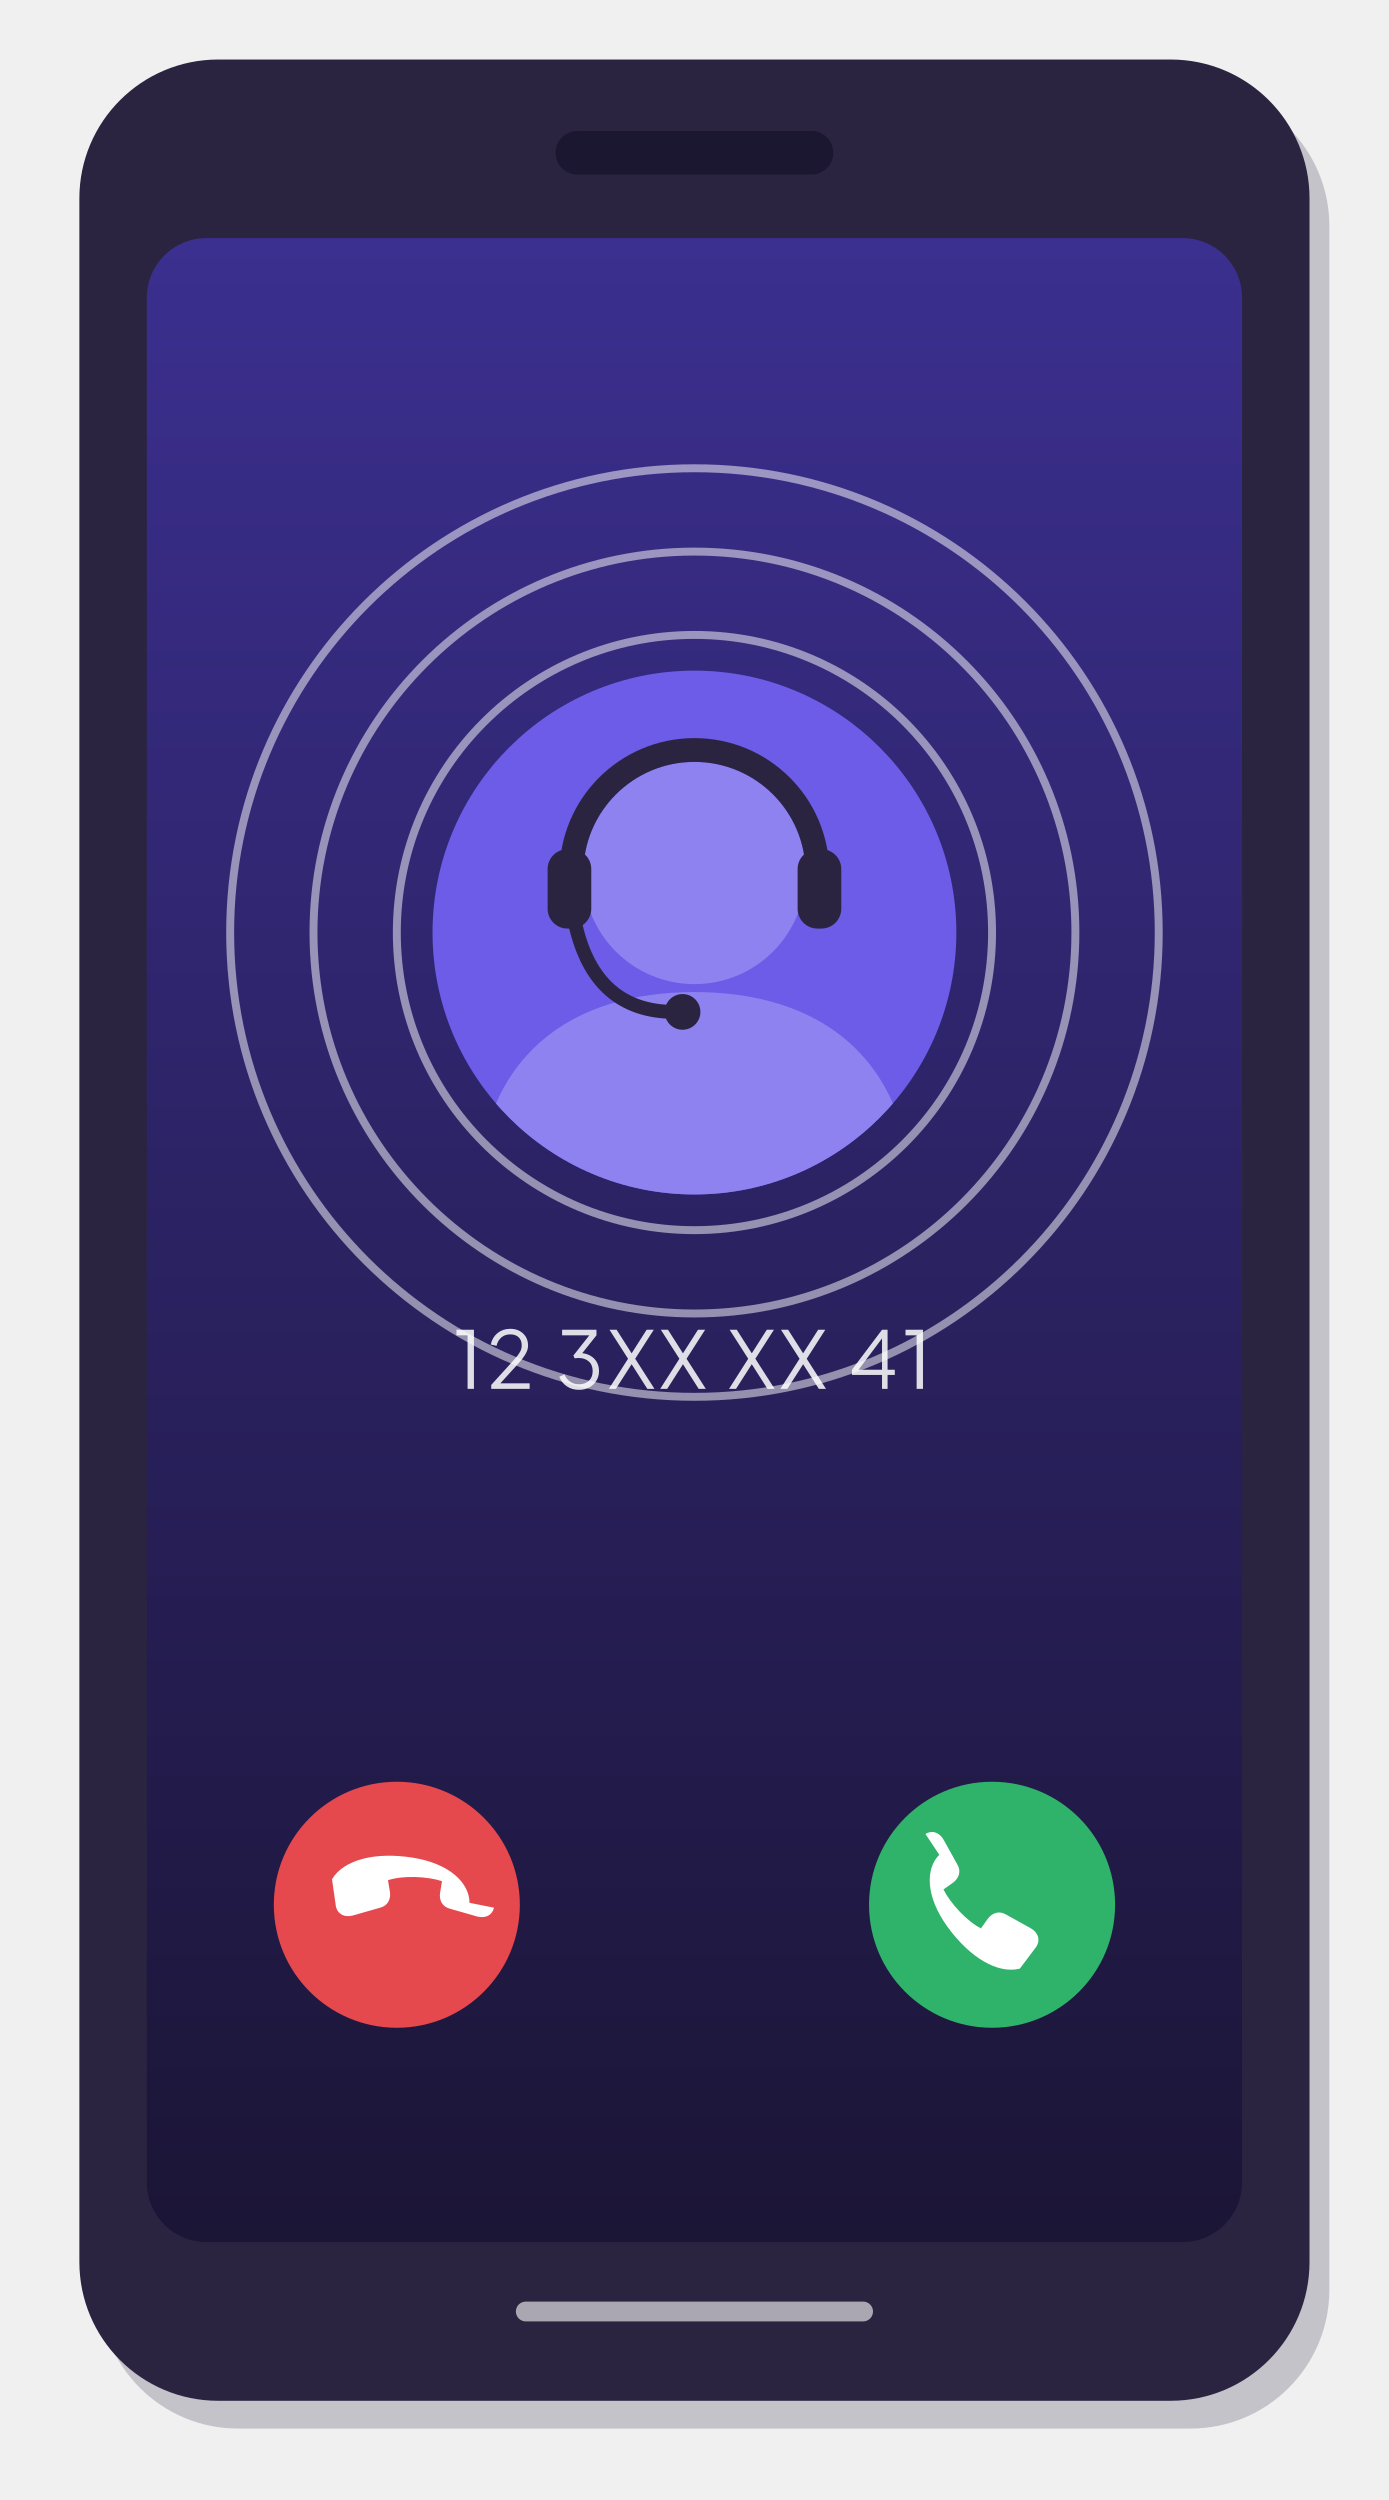
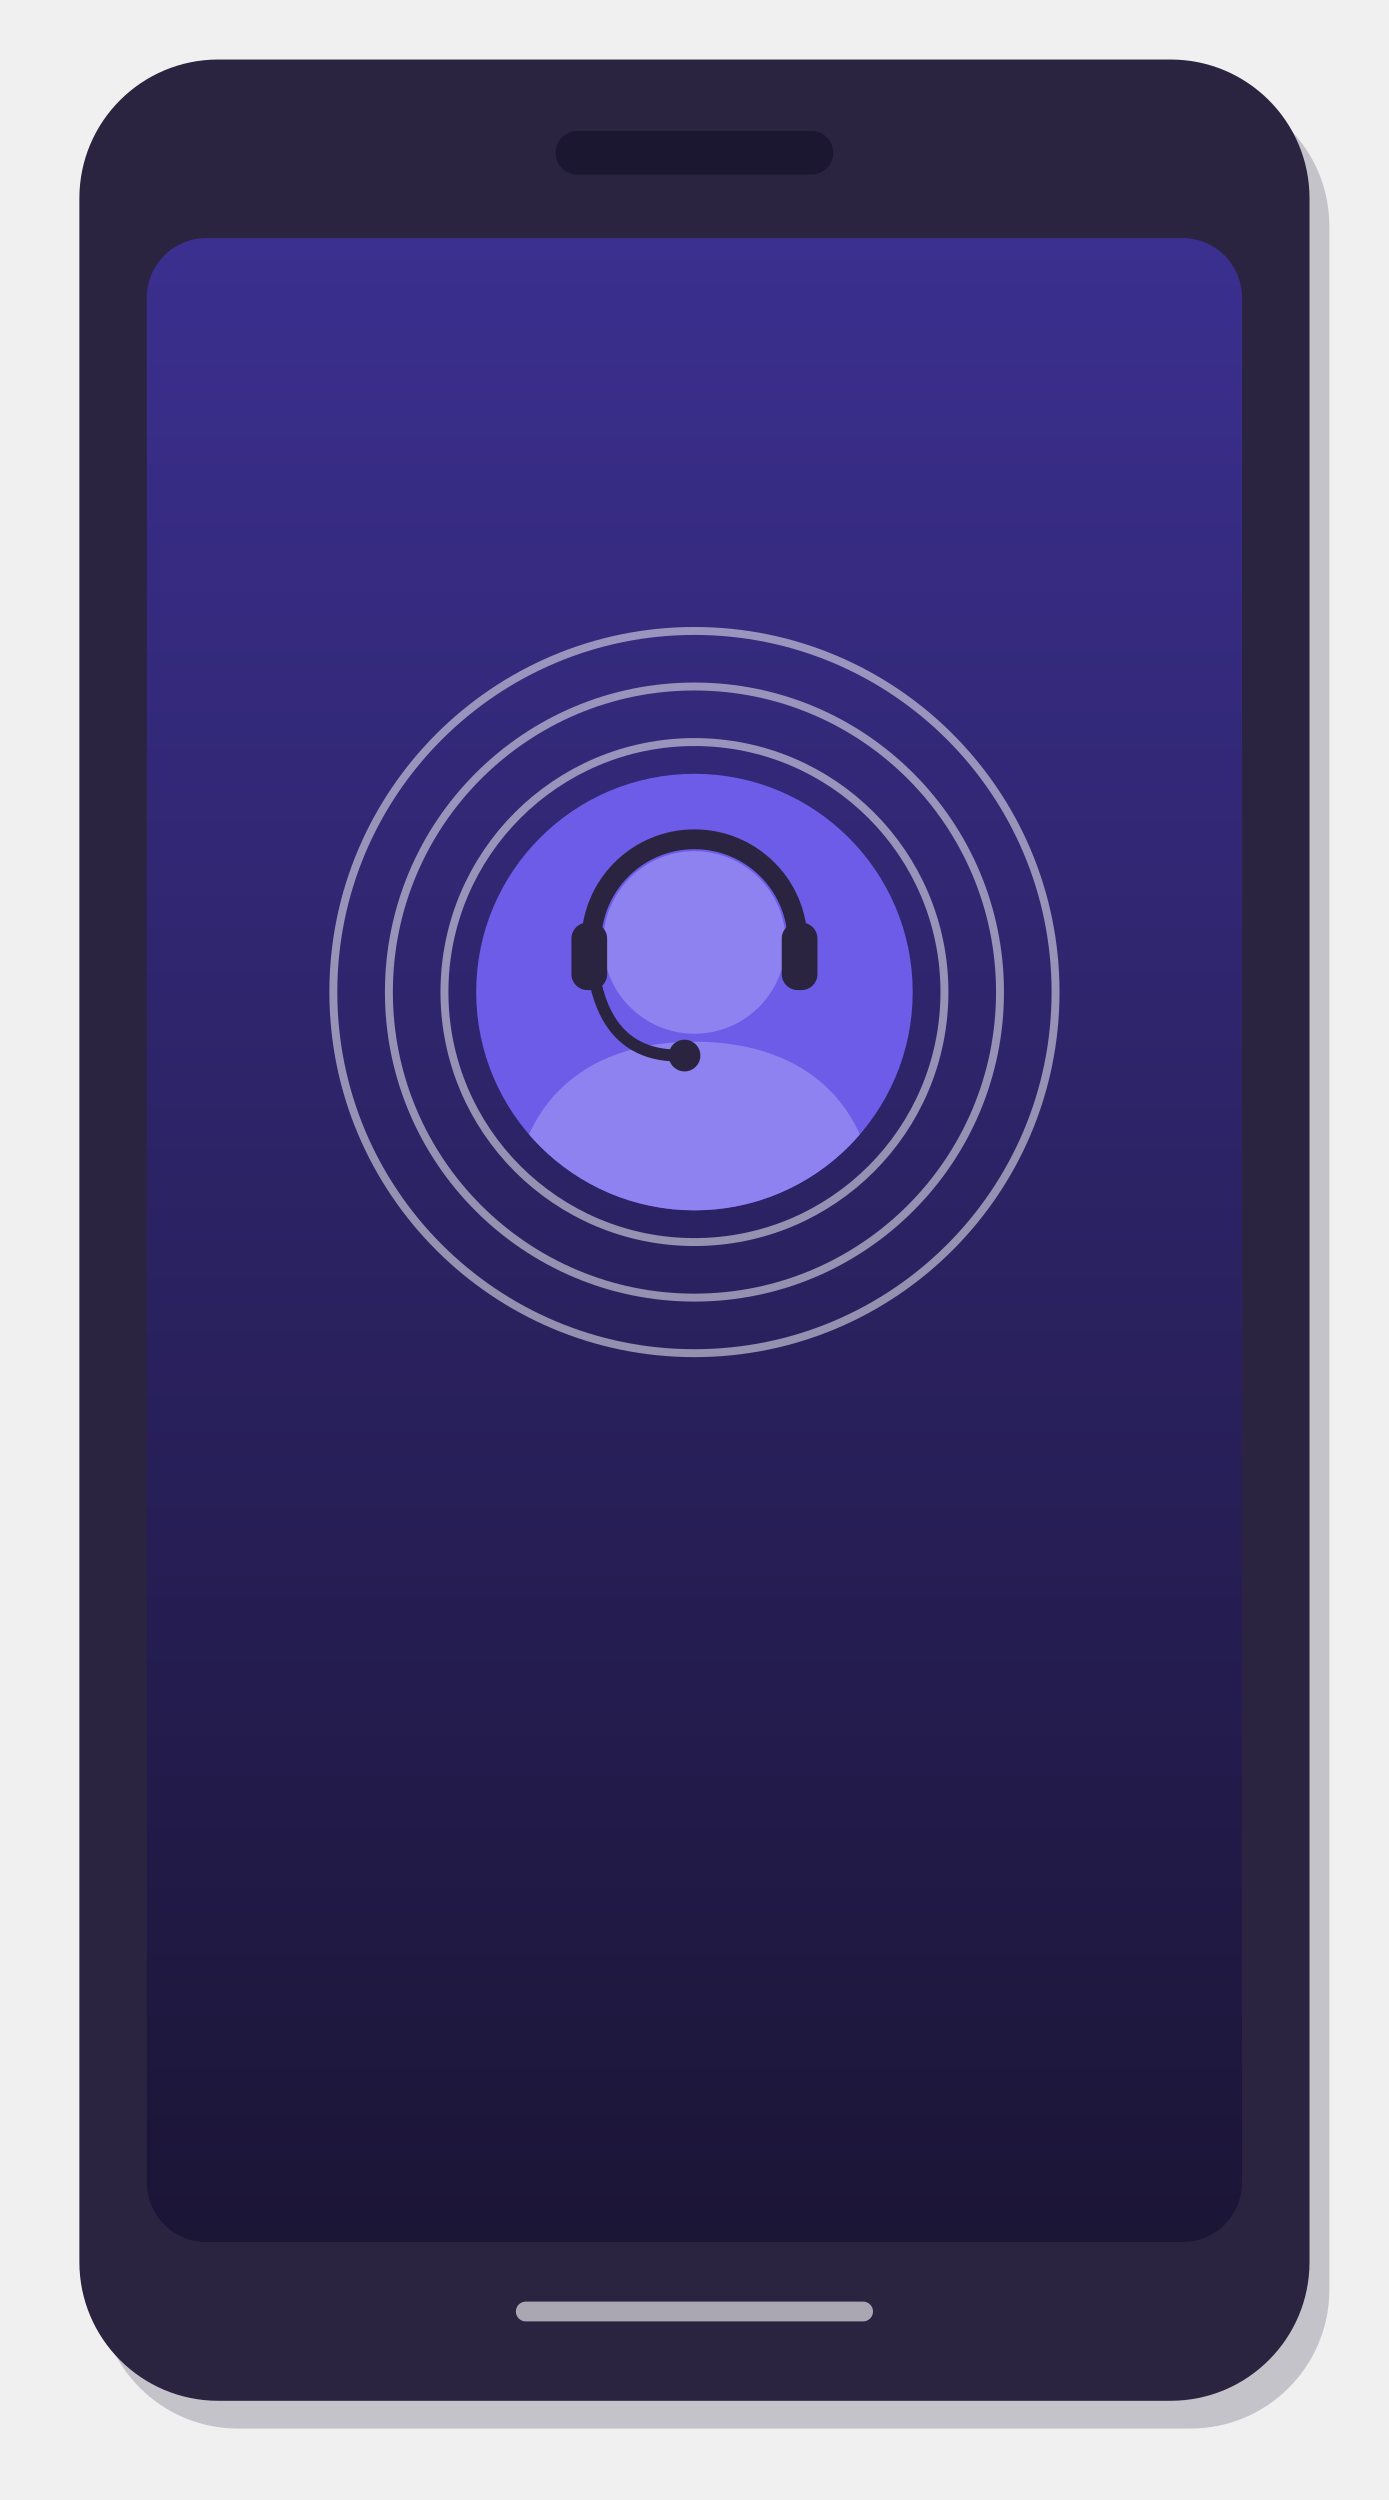
<svg xmlns="http://www.w3.org/2000/svg" id="static" viewBox="0 0 700 1260" width="700" height="1260">
  <style>
.a-blink{animation:a-blink 1.2s ease-in-out infinite}
.a-blink-slow{animation:a-blink 3s ease-in-out infinite}
.a-glow{animation:a-glow 5s ease-in-out infinite}
.a-pulse{animation:a-pulse 2.2s ease-in-out infinite}
.a-steam{animation:a-steam 2.8s ease-in-out infinite;transform-box:fill-box;transform-origin:center bottom}
.a-sway{animation:a-sway 6s ease-in-out infinite;transform-box:fill-box;transform-origin:center bottom}
.a-flutter{animation:a-flutter 4.5s ease-in-out infinite;transform-box:fill-box;transform-origin:center top}
.a-bounce{animation:a-bounce 2.6s ease-in-out infinite;transform-box:fill-box;transform-origin:center}
.a-ring{animation:a-ring 1.2s ease-in-out infinite;transform-box:fill-box;transform-origin:center}
.a-wave{animation:a-wave 1.2s ease-out infinite}
.a-grow{animation:a-grow .9s ease-in-out infinite;transform-box:fill-box;transform-origin:center}
.a-shimmer{animation:a-shimmer 3.5s ease-in-out infinite}
.d1{animation-delay:.35s}.d2{animation-delay:.7s}
@keyframes a-blink{0%,100%{opacity:1}50%{opacity:.2}}
@keyframes a-glow{0%,100%{opacity:1}50%{opacity:.65}}
@keyframes a-pulse{0%,100%{opacity:1}50%{opacity:.45}}
@keyframes a-steam{0%{opacity:0;transform:translateY(6px)}40%{opacity:.9}100%{opacity:0;transform:translateY(-10px)}}
@keyframes a-sway{0%,100%{transform:rotate(0)}50%{transform:rotate(1.6deg)}}
@keyframes a-flutter{0%,100%{transform:rotate(0)}50%{transform:rotate(-1.4deg)}}
@keyframes a-bounce{0%,70%,100%{transform:scale(1)}80%{transform:scale(1.18)}90%{transform:scale(.95)}}
@keyframes a-ring{0%,100%{transform:rotate(0)}10%{transform:rotate(-2.5deg)}20%{transform:rotate(2.5deg)}30%{transform:rotate(-2.5deg)}40%{transform:rotate(0)}}
@keyframes a-wave{0%{opacity:0}30%{opacity:1}100%{opacity:0}}
@keyframes a-grow{0%,100%{transform:scale(1)}50%{transform:scale(1.12)}}
@keyframes a-shimmer{0%,100%{opacity:.55}50%{opacity:1}}
@media (prefers-reduced-motion: reduce){*{animation:none!important}}
#static:target *{animation:none!important}
</style>
  <g id="item-ekran" transform="translate(40 30) scale(1)">
    <defs>
      <linearGradient id="callbg-ekran" x1="0" y1="0" x2="0" y2="1">
        <stop offset="0" stop-color="#3B2F8F" />
        <stop offset="1" stop-color="#1B1536" />
      </linearGradient>
    </defs>
    <rect x="10" y="14" width="620" height="1180" rx="70" fill="#2B2440" opacity="0.22" />
    <rect width="620" height="1180" rx="70" fill="#2B2440" />
    <rect x="34" y="90" width="552" height="1010" rx="30" fill="url(#callbg-ekran)" />
    <rect x="240" y="36" width="140" height="22" rx="11" fill="#1B1730" />
-     <circle class="a-wave" cx="310" cy="440" r="150" fill="none" stroke="#FFFFFF" stroke-width="4" opacity="0.5" />
-     <circle class="a-wave d1" cx="310" cy="440" r="192" fill="none" stroke="#FFFFFF" stroke-width="4" opacity="0.5" />
-     <circle class="a-wave d2" cx="310" cy="440" r="234" fill="none" stroke="#FFFFFF" stroke-width="4" opacity="0.5" />
-     <circle cx="310" cy="440" r="132" fill="#6C5CE7" />
+     <circle class="a-wave" cx="310" cy="470" r="126" fill="none" stroke="#FFFFFF" stroke-width="4" opacity="0.5" />
+     <circle class="a-wave d1" cx="310" cy="470" r="154" fill="none" stroke="#FFFFFF" stroke-width="4" opacity="0.5" />
+     <circle class="a-wave d2" cx="310" cy="470" r="182" fill="none" stroke="#FFFFFF" stroke-width="4" opacity="0.5" />
+     <circle cx="310" cy="470" r="110" fill="#6C5CE7" />
    <clipPath id="avc-ekran">
-       <circle cx="310" cy="440" r="132" />
+       <circle cx="310" cy="470" r="110" />
    </clipPath>
    <g clip-path="url(#avc-ekran)">
-       <circle cx="310" cy="410" r="56" fill="#8E82F0" />
-       <path d="M200 580 c0 -80 50 -110 110 -110 s110 30 110 110 z" fill="#8E82F0" />
+       <circle cx="310" cy="445" r="46" fill="#8E82F0" />
+       <path d="M218 587 c0 -66 42 -92 92 -92 s92 26 92 92 z" fill="#8E82F0" />
    </g>
-     <path d="M248 410 a62 62 0 0 1 124 0" fill="none" stroke="#2B2440" stroke-width="12" />
-     <rect x="236" y="398" width="22" height="40" rx="10" fill="#2B2440" />
-     <rect x="362" y="398" width="22" height="40" rx="10" fill="#2B2440" />
-     <path d="M250 436 q10 44 50 44" fill="none" stroke="#2B2440" stroke-width="7" />
-     <circle cx="304" cy="480" r="9" fill="#2B2440" />
-     <rect x="94" y="210" width="432" height="1" fill="none" />
-     <path d="M198.86 670L195.66 670L195.66 643L190.06 643L190.06 640.20L198.86 640.20L198.86 670ZM226.94 670L207.58 670L207.58 668L215.90 658.84Q218.34 656.16 219.88 654.40Q221.42 652.64 222.18 651.20Q222.94 649.76 222.94 648.08L222.94 648.08Q222.94 645.40 221.38 643.96Q219.82 642.52 217.22 642.52L217.22 642.52Q214.54 642.52 212.72 644.04Q210.90 645.56 210.26 648.28L210.26 648.28L207.34 647.64Q208.14 644 210.78 641.86Q213.42 639.72 217.18 639.72L217.18 639.72Q219.86 639.72 221.86 640.80Q223.86 641.88 225.00 643.76Q226.14 645.64 226.14 648.08L226.14 648.08Q226.14 649.76 225.44 651.32Q224.74 652.88 223.34 654.68Q221.94 656.48 219.74 658.88L219.74 658.88L212.18 667.20L226.94 667.20L226.94 670ZM251.82 670.48L251.82 670.48Q248.34 670.48 245.70 668.72Q243.06 666.96 241.90 663.88L241.90 663.88L244.46 662.68Q245.38 665 247.34 666.34Q249.30 667.68 251.82 667.68L251.82 667.68Q254.82 667.68 256.76 665.94Q258.70 664.20 258.70 661.04L258.70 661.04Q258.70 657.84 256.72 656.14Q254.74 654.44 251.78 654.44L251.78 654.44Q251.26 654.44 250.64 654.48Q250.02 654.52 249.62 654.60L249.62 654.60L248.98 653.20L257.02 643L243.30 643L243.30 640.20L260.62 640.20L260.62 643L253.46 652Q255.94 652.28 257.84 653.46Q259.74 654.64 260.82 656.58Q261.90 658.52 261.90 661.04L261.90 661.04Q261.90 663.68 260.62 665.82Q259.34 667.96 257.06 669.22Q254.78 670.48 251.82 670.48ZM270.38 670L266.86 670L276.54 654.80L267.18 640.20L270.78 640.20L278.34 652.08L285.90 640.20L289.50 640.20L280.14 654.80L289.86 670L286.26 670L278.34 657.56L270.38 670ZM296.26 670L292.74 670L302.42 654.80L293.06 640.20L296.66 640.20L304.22 652.08L311.78 640.20L315.38 640.20L306.02 654.80L315.74 670L312.14 670L304.22 657.56L296.26 670ZM330.94 670L327.42 670L337.10 654.80L327.74 640.20L331.34 640.20L338.90 652.08L346.46 640.20L350.06 640.20L340.70 654.80L350.42 670L346.82 670L338.90 657.56L330.94 670ZM356.82 670L353.30 670L362.98 654.80L353.62 640.20L357.22 640.20L364.78 652.08L372.34 640.20L375.94 640.20L366.58 654.80L376.30 670L372.70 670L364.78 657.56L356.82 670ZM407.34 670L404.54 670L404.54 662.96L389.38 662.96L389.38 660.36L404.54 640.20L407.34 640.20L407.34 660.36L410.98 660.36L410.98 662.96L407.34 662.96L407.34 670ZM392.70 660.36L404.54 660.36L404.54 644.56L392.70 660.36ZM425.18 670L421.98 670L421.98 643L416.38 643L416.38 640.20L425.18 640.20L425.18 670Z" fill="#FFFFFF" opacity="0.85" />
-     <g transform="translate(160 930)">
-       <circle r="62" fill="#E5484D" />
-       <g transform="rotate(135) scale(0.7)">
-         <path d="M-44 -30 c-10 10 -10 30 6 52 c16 22 36 34 52 30 l12 -16 c3 -5 1 -10 -4 -13 l-18 -10 c-5 -3 -10 -1 -13 3 l-5 7 c-10 -5 -22 -18 -27 -28 l7 -5 c4 -3 6 -8 3 -13 l-10 -18 c-3 -5 -8 -7 -13 -4 z" fill="#FFFFFF" transform="translate(6 -6)" />
-       </g>
-     </g>
-     <g transform="translate(460 930)" class="a-bounce">
-       <circle r="62" fill="#2FB36B" />
-       <g transform="rotate(0) scale(0.7)">
-         <path d="M-44 -30 c-10 10 -10 30 6 52 c16 22 36 34 52 30 l12 -16 c3 -5 1 -10 -4 -13 l-18 -10 c-5 -3 -10 -1 -13 3 l-5 7 c-10 -5 -22 -18 -27 -28 l7 -5 c4 -3 6 -8 3 -13 l-10 -18 c-3 -5 -8 -7 -13 -4 z" fill="#FFFFFF" transform="translate(6 -6)" />
-       </g>
-     </g>
+     <path d="M258 445 a52 52 0 0 1 104 0" fill="none" stroke="#2B2440" stroke-width="10" />
+     <rect x="248" y="435" width="18" height="34" rx="8" fill="#2B2440" />
+     <rect x="354" y="435" width="18" height="34" rx="8" fill="#2B2440" />
+     <path d="M260 465 q8 37 42 37" fill="none" stroke="#2B2440" stroke-width="6" />
+     <circle cx="305" cy="502" r="8" fill="#2B2440" />
    <rect x="220" y="1130" width="180" height="10" rx="5" fill="#FFFFFF" opacity="0.6" />
  </g>
</svg>
